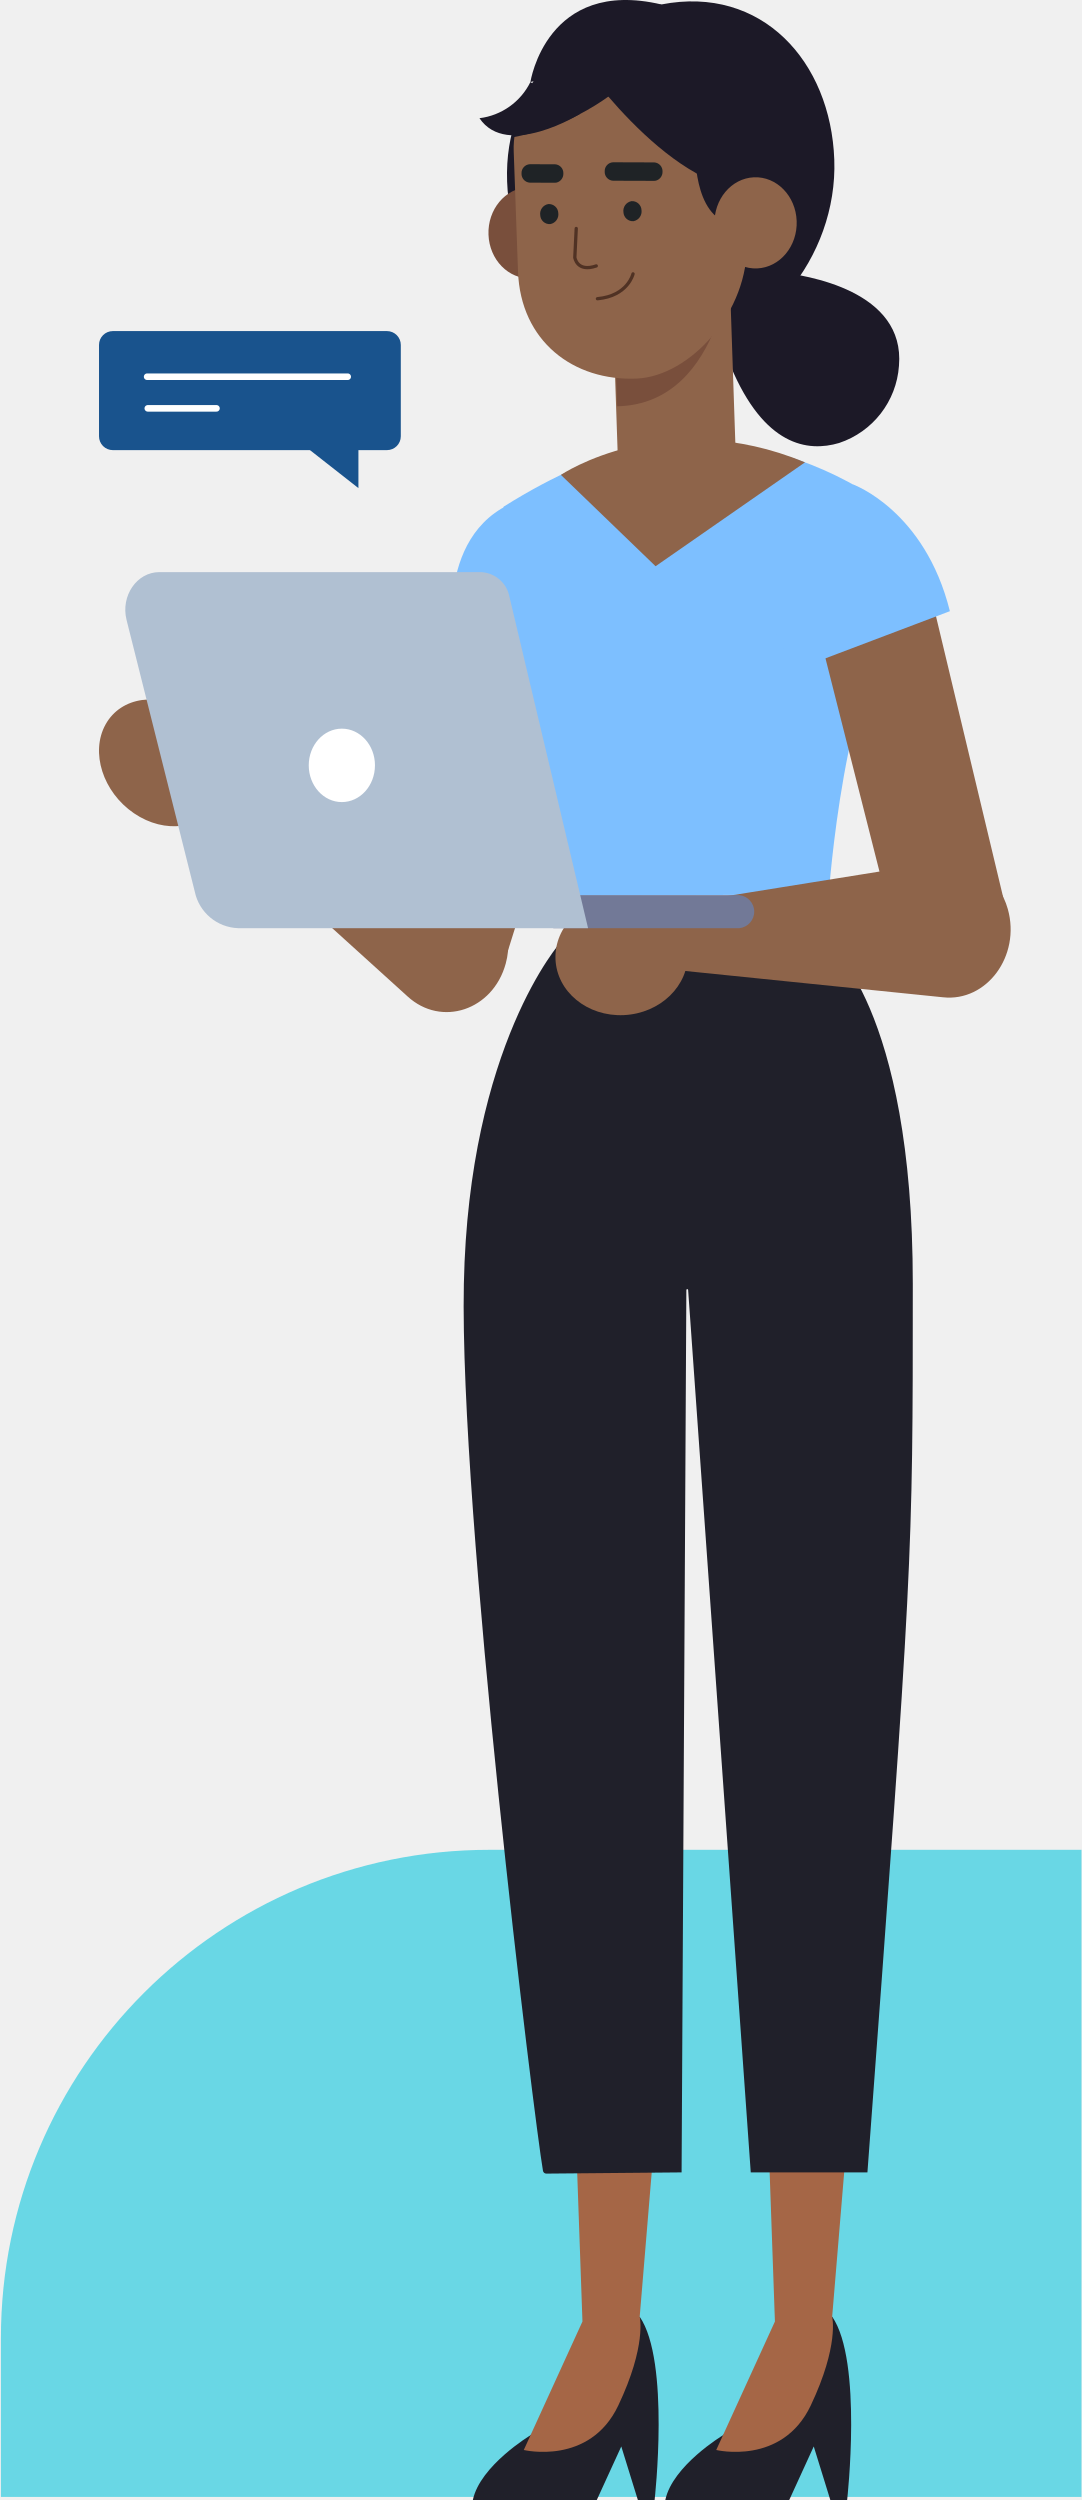
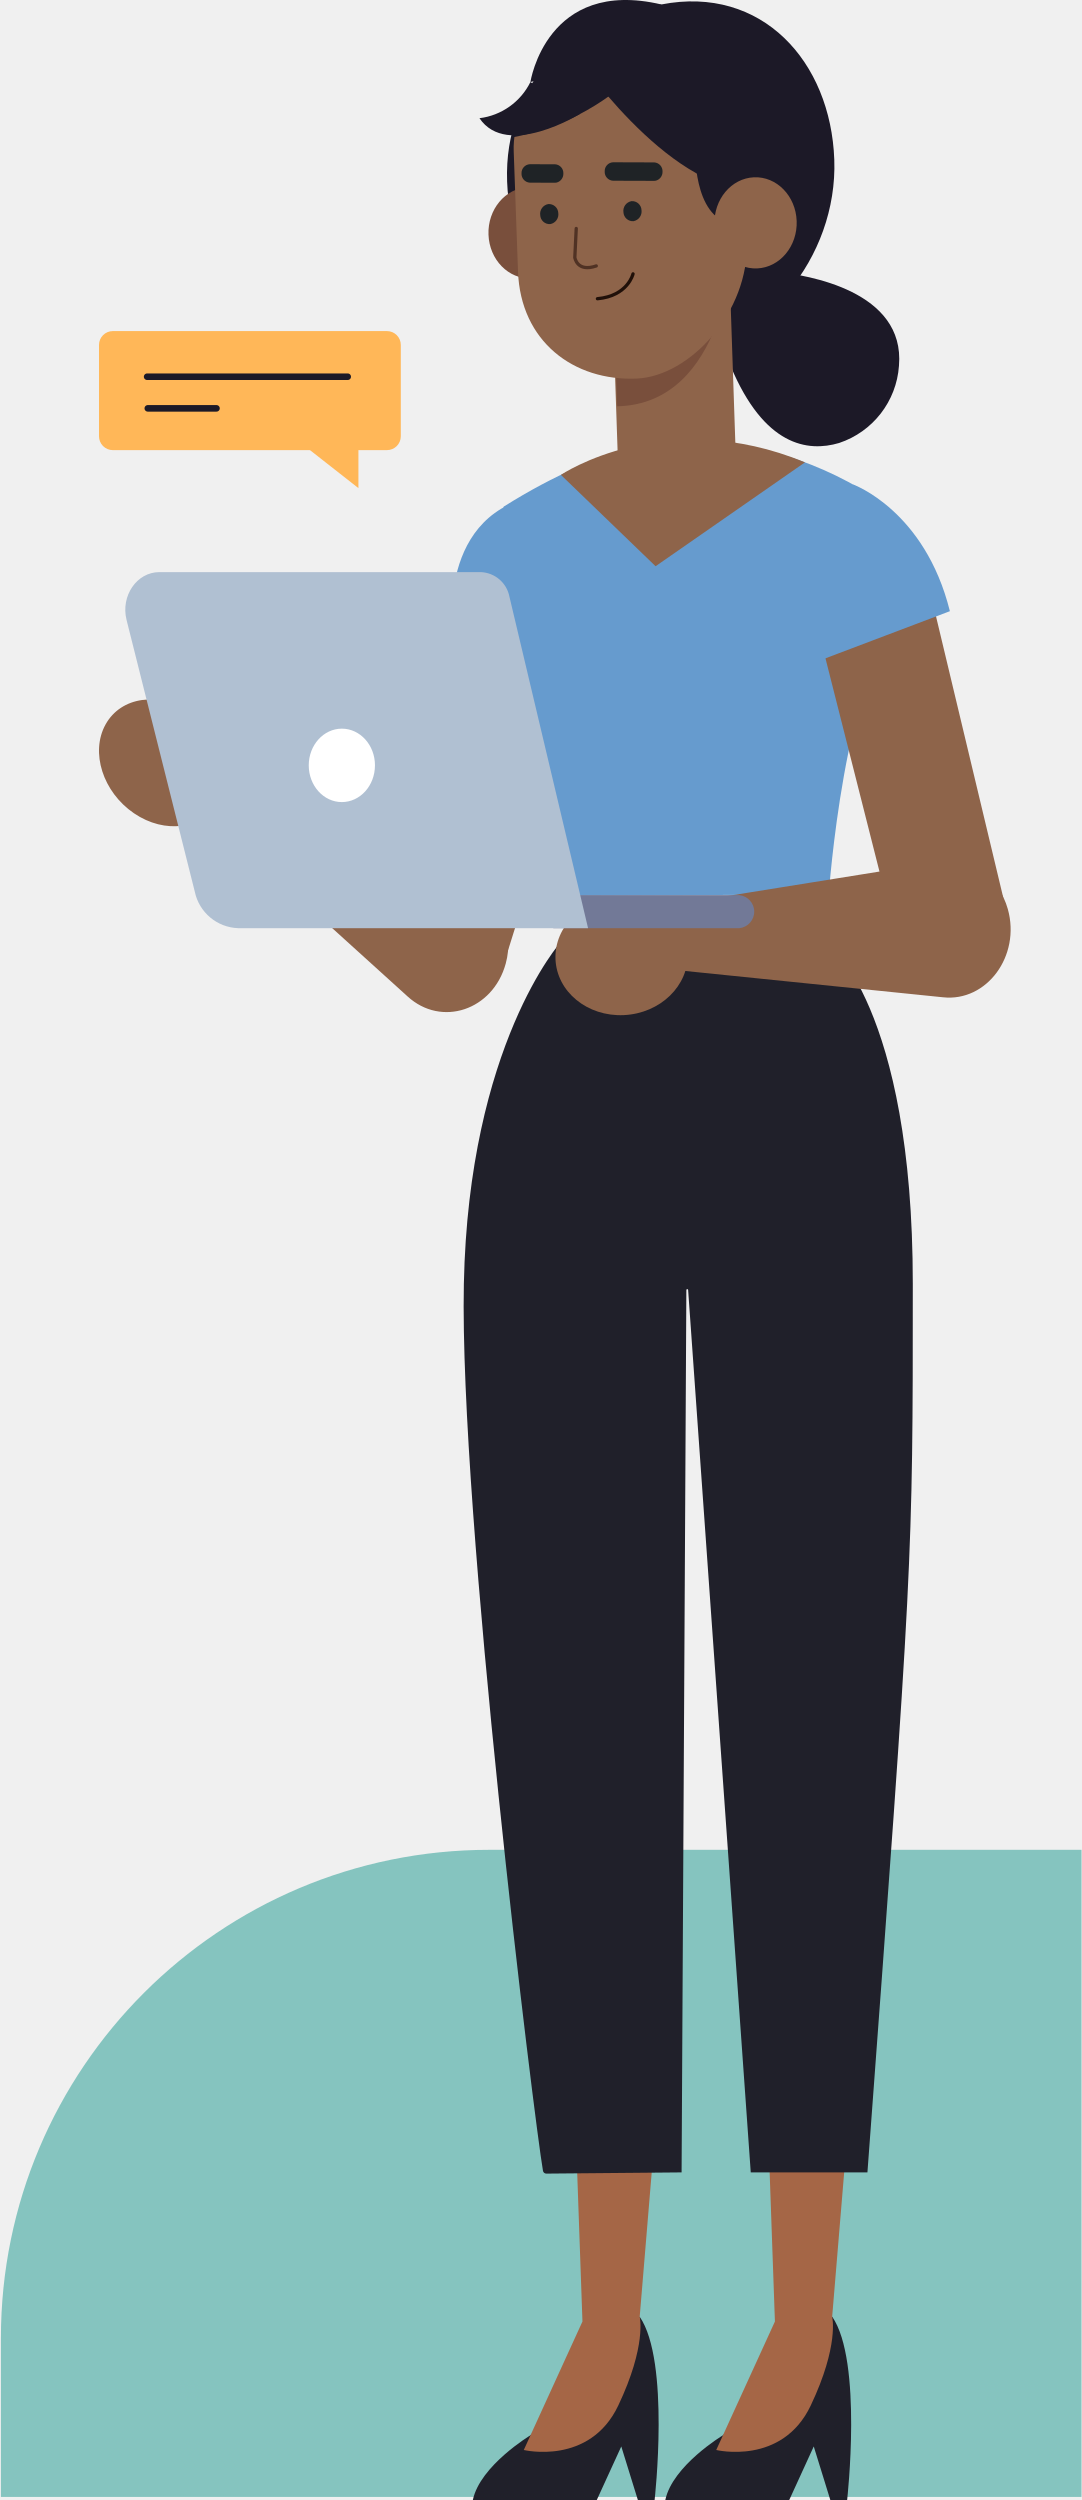
<svg xmlns="http://www.w3.org/2000/svg" width="177.148" height="409.5" viewBox="0 0 177.148 409.5">
  <defs>
    <clipPath id="clip-path">
-       <rect id="Rectangle_456809" data-name="Rectangle 456809" width="149.322" height="409.5" fill="none" />
+       <rect id="Rectángulo_456809" data-name="Rectángulo 456809" width="149.322" height="409.5" fill="none" />
    </clipPath>
  </defs>
-   <g id="img3" transform="translate(-10596 8519.925)">
-     <path id="Path_1000462" data-name="Path 1000462" d="M0,0H177.139V290.585H0Z" transform="translate(10596 -8401.01)" fill="none" />
-     <g id="Group_1180337" data-name="Group 1180337" transform="translate(10612.218 -8465.688)">
-       <path id="Path_1000311" data-name="Path 1000311" d="M6.474,36.6h44.9a2.267,2.267,0,0,0,2.267-2.267V19.373A2.268,2.268,0,0,0,51.377,17.1H6.474a2.267,2.267,0,0,0-2.267,2.268v14.96A2.267,2.267,0,0,0,6.474,36.6" transform="translate(-4.207 -17.105)" fill="#19538d" />
-       <line id="Line_3355" data-name="Line 3355" x1="32.855" transform="translate(7.882 7.471)" fill="none" stroke="#fff" stroke-linecap="round" stroke-linejoin="round" stroke-width="1.076" />
-       <line id="Line_3356" data-name="Line 3356" x1="11.25" transform="translate(7.991 12.652)" fill="none" stroke="#fff" stroke-linecap="round" stroke-linejoin="round" stroke-width="1.076" />
-       <path id="Path_1000312" data-name="Path 1000312" d="M38.592,29.623v8.817L27.353,29.623Z" transform="translate(3.899 -12.722)" fill="#19538d" />
+   <g id="Grupo_1189046" data-name="Grupo 1189046" transform="translate(-10596 8519.925)">
+     <path id="Trazado_1000462" data-name="Trazado 1000462" d="M0,0H177.139V290.585H0Z" transform="translate(10596 -8401.01)" fill="none" />
+     <g id="Grupo_1180337" data-name="Grupo 1180337" transform="translate(10612.218 -8465.688)">
+       <path id="Trazado_1000311" data-name="Trazado 1000311" d="M6.474,36.6h44.9a2.267,2.267,0,0,0,2.267-2.267V19.373A2.268,2.268,0,0,0,51.377,17.1H6.474a2.267,2.267,0,0,0-2.267,2.268v14.96A2.267,2.267,0,0,0,6.474,36.6" transform="translate(-4.207 -17.105)" fill="#ffb758" />
+       <line id="Línea_3355" data-name="Línea 3355" x1="32.855" transform="translate(7.882 7.471)" fill="none" stroke="#1c1927" stroke-linecap="round" stroke-linejoin="round" stroke-width="1.076" />
+       <line id="Línea_3356" data-name="Línea 3356" x1="11.25" transform="translate(7.991 12.652)" fill="none" stroke="#1c1927" stroke-linecap="round" stroke-linejoin="round" stroke-width="1.076" />
+       <path id="Trazado_1000312" data-name="Trazado 1000312" d="M38.592,29.623v8.817L27.353,29.623Z" transform="translate(3.899 -12.722)" fill="#ffb758" />
    </g>
-     <path id="Rectangle_456808" data-name="Rectangle 456808" d="M80,0h97a0,0,0,0,1,0,0V106a0,0,0,0,1,0,0H0a0,0,0,0,1,0,0V80A80,80,0,0,1,80,0Z" transform="translate(10596.148 -8216.925)" fill="#69d7e5" />
-     <g id="Group_1180360" data-name="Group 1180360" transform="translate(10612.218 -8519.925)" clip-path="url(#clip-path)">
-       <path id="Path_1000426" data-name="Path 1000426" d="M39.026,184.816s-8.26,4.974-9.44,10.6h20.3L53.9,186.65l2.715,8.769h2.744s2.575-22.746-2.446-30.022Z" transform="translate(31.649 214.081)" fill="#20202a" />
-       <path id="Path_1000427" data-name="Path 1000427" d="M42.162,152.6l1.066,30.15-9.612,21.046s10.783,2.6,15.473-7.273,3.516-14.553,3.516-14.553l2.446-29.37Z" transform="translate(35.96 197.513)" fill="#a56646" />
-       <path id="Path_1000428" data-name="Path 1000428" d="M54.258,184.816s-8.26,4.974-9.44,10.6h20.3l4.013-8.769,2.715,8.769H74.6s2.575-22.746-2.446-30.022Z" transform="translate(47.943 214.081)" fill="#20202a" />
-       <path id="Path_1000429" data-name="Path 1000429" d="M57.394,152.6l1.066,30.15-9.612,21.046s10.783,2.6,15.473-7.273,3.516-14.553,3.516-14.553l2.446-29.37Z" transform="translate(52.254 197.513)" fill="#a56646" />
-       <path id="Path_1000430" data-name="Path 1000430" d="M28.892,123.264c.8-39.165,15.893-56.019,15.893-56.019H88.357s14.072,10.409,14.072,56.019c0,45.625.008,45.5-7.432,145.535H75.885L65.627,124.253a.145.145,0,1,0-.29.011L64.557,268.8l-22.171.2a.551.551,0,0,1-.538-.482c-1.378-7.9-13.72-107.873-12.956-145.248" transform="translate(30.87 87.038)" fill="#20202a" />
-       <path id="Path_1000431" data-name="Path 1000431" d="M39.057,106.732c.315-.723,1.236,1.826,1.4,1.046L54.78,62.056C56.409,55.518,53.454,36.881,47.336,37c-4.493.087-8.987,9.866-9.63,14.794L24.815,94.941Z" transform="translate(26.545 47.884)" fill="#8e644a" />
-       <path id="Path_1000432" data-name="Path 1000432" d="M54.908,76.217,11.042,52.75,5.961,60.317l38.2,34.617c5.553,5.091,13.991,2.271,16.082-5.373,1.447-5.3-.82-10.972-5.332-13.344" transform="translate(6.377 68.277)" fill="#8e644a" />
-       <path id="Path_1000433" data-name="Path 1000433" d="M50.886,38.778s7.561,10.763,2.639,26.984L28.076,58.13s-2.8-20.408,14.78-22.81Z" transform="translate(29.858 45.716)" fill="#7dbfff" />
-       <path id="Path_1000434" data-name="Path 1000434" d="M1.078,54.021C-1.455,58.58.627,65.1,5.725,68.576s11.284,2.606,13.817-1.953.451-11.075-4.647-14.555S3.612,49.462,1.078,54.021" transform="translate(0 64.636)" fill="#8e644a" />
-       <path id="Path_1000435" data-name="Path 1000435" d="M60.935,31.393S49.67,31.505,32.421,42.38c0,0-3.8,31.265,5.416,43.228l1.32,20.511,46.521-.229S88.258,69.3,97.822,60.051L94.635,41.836a58.6,58.6,0,0,0-33.7-10.444" transform="translate(33.852 40.62)" fill="#7dbfff" />
-       <path id="Path_1000436" data-name="Path 1000436" d="M86.6,99.918c-.1-.794,1.946.748,1.685,0L77.1,53.134c-1.948-6.429-13.8-20.046-18.816-16.157-3.682,2.856-2.471,13.75-.517,18.235L68.85,98.975Z" transform="translate(59.797 46.973)" fill="#8e644a" />
-       <path id="Path_1000437" data-name="Path 1000437" d="M91.654,61.6l-48.2,7.746-.393,9.423,49.129,5.013c7.174.778,12.745-6.794,10.62-14.425v0c-1.474-5.288-6.215-8.585-11.152-7.755" transform="translate(46.059 79.573)" fill="#8e644a" />
-       <path id="Path_1000438" data-name="Path 1000438" d="M67.22,34.6s11.7,4.231,15.8,20.732L58.074,64.781S45.455,49.6,58.819,36.708Z" transform="translate(56.353 44.781)" fill="#7dbfff" />
-       <path id="Path_1000439" data-name="Path 1000439" d="M36.129,74.223c.2,5.348,5.214,9.462,11.2,9.184s10.667-4.836,10.467-10.185-5.214-9.462-11.2-9.187S35.928,68.875,36.129,74.223" transform="translate(38.642 82.868)" fill="#8e644a" />
-       <path id="Path_1000440" data-name="Path 1000440" d="M66.429,69.318H35.952V63.906H66.429a2.721,2.721,0,0,1,0,5.412" transform="translate(38.459 82.717)" fill="#727997" />
-       <path id="Path_1000441" data-name="Path 1000441" d="M77.882,99.167H20.551A7.516,7.516,0,0,1,13.466,93.2L2.287,48.678c-.989-3.935,1.681-7.833,5.367-7.833H60.31A4.967,4.967,0,0,1,65,44.856Z" transform="translate(2.225 52.868)" fill="#b0c0d2" />
-       <path id="Path_1000442" data-name="Path 1000442" d="M27.445,58.034c0,3.32-2.428,6.014-5.423,6.014S16.6,61.354,16.6,58.034s2.428-6.013,5.425-6.013,5.423,2.694,5.423,6.013" transform="translate(17.755 67.333)" fill="#fff" />
-       <path id="Path_1000443" data-name="Path 1000443" d="M59.151,20.127c5.089.523,21.074,3.132,20.031,15.379A14.376,14.376,0,0,1,69.388,48.15c-5.17,1.542-12.292.475-17.756-12.536C43.684,16.7,52.807,18.314,56.34,19.5a12.805,12.805,0,0,0,2.811.622" transform="translate(51.851 24.409)" fill="#1c1927" />
-       <path id="Path_1000444" data-name="Path 1000444" d="M32.309,29.624c.575,16.076,12.8,28.592,27.3,27.954S86.479,42.1,85.9,26.022,74.034-2.6,57.57.6c-14.3,2.774-25.836,12.947-25.261,29.023" transform="translate(34.539 0.129)" fill="#1c1927" />
-       <path id="Path_1000445" data-name="Path 1000445" d="M60.958,51.647,59.784,16.982l-19.3.945L41.66,52.593C41.9,58.5,46.405,63.078,51.735,62.816s9.459-5.261,9.223-11.169" transform="translate(43.309 21.981)" fill="#8e644a" />
-       <path id="Path_1000446" data-name="Path 1000446" d="M60.228,17.663S59.113,43.316,41.264,43.69l-.493-12.8Z" transform="translate(43.614 22.862)" fill="#794f3c" />
-       <path id="Path_1000447" data-name="Path 1000447" d="M36.553,37.169s17.1-11.531,39.983-2.049L52.063,52.135Z" transform="translate(39.102 40.614)" fill="#8e644a" />
-       <path id="Path_1000448" data-name="Path 1000448" d="M44.29,20.537c.147,4.121-2.747,7.594-6.464,7.759s-6.851-3.045-7-7.168,2.747-7.594,6.466-7.757,6.851,3.045,7,7.165" transform="translate(32.97 17.299)" fill="#794f3c" />
-       <path id="Path_1000449" data-name="Path 1000449" d="M52.985,58.16h0c-10.338.454-19.046-6.085-19.455-17.545l-.706-19.708c-.3-8.457,7.708-17.735,12.207-17.933L61.8,7.4c4.5-.2,8.329,3.721,8.509,8.712l.7,19.63C71.42,47.2,61.7,57.777,52.985,58.16" transform="translate(35.103 3.849)" fill="#8e644a" />
-       <path id="Path_1000450" data-name="Path 1000450" d="M41.509,16.191a1.533,1.533,0,0,0,1.645,1.457,1.62,1.62,0,0,0,1.314-1.824,1.533,1.533,0,0,0-1.645-1.457,1.62,1.62,0,0,0-1.314,1.824" transform="translate(44.393 18.582)" fill="#1f2326" />
-       <path id="Path_1000451" data-name="Path 1000451" d="M34.923,16.4a1.533,1.533,0,0,0,1.645,1.457,1.62,1.62,0,0,0,1.314-1.824,1.533,1.533,0,0,0-1.645-1.457A1.62,1.62,0,0,0,34.923,16.4" transform="translate(37.348 18.85)" fill="#1f2326" />
-       <path id="Path_1000452" data-name="Path 1000452" d="M37.888,16.312l-.232,4.747s.342,2.485,3.512,1.386" transform="translate(40.281 21.113)" fill="none" stroke="#503224" stroke-linecap="round" stroke-linejoin="round" stroke-width="0.542" />
-       <path id="Path_1000453" data-name="Path 1000453" d="M48.4,14.6a1.222,1.222,0,0,1-.275.03l-6.745-.021a1.443,1.443,0,0,1-1.36-1.517,1.443,1.443,0,0,1,1.368-1.507l6.745.021a1.447,1.447,0,0,1,1.36,1.517A1.484,1.484,0,0,1,48.4,14.6" transform="translate(42.812 14.995)" fill="#1f2326" />
-       <path id="Path_1000454" data-name="Path 1000454" d="M39.2,14.729a1.222,1.222,0,0,1-.275.03L34.8,14.747a1.446,1.446,0,0,1-1.362-1.517,1.444,1.444,0,0,1,1.368-1.507l4.123.011a1.448,1.448,0,0,1,1.362,1.517A1.484,1.484,0,0,1,39.2,14.729" transform="translate(35.77 15.174)" fill="#1f2326" />
-       <path id="Path_1000455" data-name="Path 1000455" d="M37.582,6.985S52.7,29.637,67.049,29.653c0,0,7.343-14.835-5.017-23.967S39.894,4.172,39.894,4.172Z" transform="translate(40.202 1.548)" fill="#1c1927" />
-       <path id="Path_1000456" data-name="Path 1000456" d="M53,8.749A39.466,39.466,0,0,1,32.779,19.276S34.78,4.895,46,2.474Z" transform="translate(35.064 3.202)" fill="#1c1927" />
-       <path id="Path_1000457" data-name="Path 1000457" d="M47.187,10.589s-.459,11.318,6.048,12.378l.871-10.288Z" transform="translate(50.469 13.706)" fill="#1c1927" />
-       <path id="Path_1000458" data-name="Path 1000458" d="M62.175,19.827c.147,4.121-2.747,7.594-6.464,7.759s-6.851-3.047-7-7.168,2.747-7.594,6.464-7.757,6.853,3.045,7,7.165" transform="translate(52.102 16.38)" fill="#8e644a" />
-       <path id="Path_1000459" data-name="Path 1000459" d="M45.276,19.553s-.83,3.616-5.83,4.07" transform="translate(42.196 25.308)" fill="none" stroke="#503224" stroke-linecap="round" stroke-linejoin="round" stroke-width="0.542" />
-       <path id="Path_1000460" data-name="Path 1000460" d="M46.616,11.055s-11.98,7.452-16.506.727a10.763,10.763,0,0,0,8.345-5.926Z" transform="translate(32.209 7.58)" fill="#1c1927" />
-       <path id="Path_1000461" data-name="Path 1000461" d="M34.142,13.436S36.744-3.694,55.586.73L54.067,8.482Z" transform="translate(36.522 0)" fill="#1c1927" />
+     <path id="Rectángulo_456808" data-name="Rectángulo 456808" d="M80,0h97a0,0,0,0,1,0,0V106a0,0,0,0,1,0,0H0a0,0,0,0,1,0,0V80A80,80,0,0,1,80,0Z" transform="translate(10596.148 -8216.925)" fill="#85c4bf" />
+     <g id="Grupo_1180360" data-name="Grupo 1180360" transform="translate(10612.218 -8519.925)" clip-path="url(#clip-path)">
+       <path id="Trazado_1000426" data-name="Trazado 1000426" d="M39.026,184.816s-8.26,4.974-9.44,10.6h20.3L53.9,186.65l2.715,8.769h2.744s2.575-22.746-2.446-30.022Z" transform="translate(31.649 214.081)" fill="#20202a" />
+       <path id="Trazado_1000427" data-name="Trazado 1000427" d="M42.162,152.6l1.066,30.15-9.612,21.046s10.783,2.6,15.473-7.273,3.516-14.553,3.516-14.553l2.446-29.37Z" transform="translate(35.96 197.513)" fill="#a56646" />
+       <path id="Trazado_1000428" data-name="Trazado 1000428" d="M54.258,184.816s-8.26,4.974-9.44,10.6h20.3l4.013-8.769,2.715,8.769H74.6s2.575-22.746-2.446-30.022Z" transform="translate(47.943 214.081)" fill="#20202a" />
+       <path id="Trazado_1000429" data-name="Trazado 1000429" d="M57.394,152.6l1.066,30.15-9.612,21.046s10.783,2.6,15.473-7.273,3.516-14.553,3.516-14.553l2.446-29.37Z" transform="translate(52.254 197.513)" fill="#a56646" />
+       <path id="Trazado_1000430" data-name="Trazado 1000430" d="M28.892,123.264c.8-39.165,15.893-56.019,15.893-56.019H88.357s14.072,10.409,14.072,56.019c0,45.625.008,45.5-7.432,145.535H75.885L65.627,124.253a.145.145,0,1,0-.29.011L64.557,268.8l-22.171.2a.551.551,0,0,1-.538-.482c-1.378-7.9-13.72-107.873-12.956-145.248" transform="translate(30.87 87.038)" fill="#20202a" />
+       <path id="Trazado_1000431" data-name="Trazado 1000431" d="M39.057,106.732c.315-.723,1.236,1.826,1.4,1.046L54.78,62.056C56.409,55.518,53.454,36.881,47.336,37c-4.493.087-8.987,9.866-9.63,14.794L24.815,94.941Z" transform="translate(26.545 47.884)" fill="#8e644a" />
+       <path id="Trazado_1000432" data-name="Trazado 1000432" d="M54.908,76.217,11.042,52.75,5.961,60.317l38.2,34.617c5.553,5.091,13.991,2.271,16.082-5.373,1.447-5.3-.82-10.972-5.332-13.344" transform="translate(6.377 68.277)" fill="#8e644a" />
+       <path id="Trazado_1000433" data-name="Trazado 1000433" d="M50.886,38.778s7.561,10.763,2.639,26.984L28.076,58.13s-2.8-20.408,14.78-22.81Z" transform="translate(29.858 45.716)" fill="#669bce" />
+       <path id="Trazado_1000434" data-name="Trazado 1000434" d="M1.078,54.021C-1.455,58.58.627,65.1,5.725,68.576s11.284,2.606,13.817-1.953.451-11.075-4.647-14.555S3.612,49.462,1.078,54.021" transform="translate(0 64.636)" fill="#8e644a" />
+       <path id="Trazado_1000435" data-name="Trazado 1000435" d="M60.935,31.393S49.67,31.505,32.421,42.38c0,0-3.8,31.265,5.416,43.228l1.32,20.511,46.521-.229S88.258,69.3,97.822,60.051L94.635,41.836a58.6,58.6,0,0,0-33.7-10.444" transform="translate(33.852 40.62)" fill="#669bce" />
+       <path id="Trazado_1000436" data-name="Trazado 1000436" d="M86.6,99.918c-.1-.794,1.946.748,1.685,0L77.1,53.134c-1.948-6.429-13.8-20.046-18.816-16.157-3.682,2.856-2.471,13.75-.517,18.235L68.85,98.975Z" transform="translate(59.797 46.973)" fill="#8e644a" />
+       <path id="Trazado_1000437" data-name="Trazado 1000437" d="M91.654,61.6l-48.2,7.746-.393,9.423,49.129,5.013c7.174.778,12.745-6.794,10.62-14.425v0c-1.474-5.288-6.215-8.585-11.152-7.755" transform="translate(46.059 79.573)" fill="#8e644a" />
+       <path id="Trazado_1000438" data-name="Trazado 1000438" d="M67.22,34.6s11.7,4.231,15.8,20.732L58.074,64.781S45.455,49.6,58.819,36.708Z" transform="translate(56.353 44.781)" fill="#669bce" />
+       <path id="Trazado_1000439" data-name="Trazado 1000439" d="M36.129,74.223c.2,5.348,5.214,9.462,11.2,9.184s10.667-4.836,10.467-10.185-5.214-9.462-11.2-9.187S35.928,68.875,36.129,74.223" transform="translate(38.642 82.868)" fill="#8e644a" />
+       <path id="Trazado_1000440" data-name="Trazado 1000440" d="M66.429,69.318H35.952V63.906H66.429a2.721,2.721,0,0,1,0,5.412" transform="translate(38.459 82.717)" fill="#727997" />
+       <path id="Trazado_1000441" data-name="Trazado 1000441" d="M77.882,99.167H20.551A7.516,7.516,0,0,1,13.466,93.2L2.287,48.678c-.989-3.935,1.681-7.833,5.367-7.833H60.31A4.967,4.967,0,0,1,65,44.856Z" transform="translate(2.225 52.868)" fill="#b0c0d2" />
+       <path id="Trazado_1000442" data-name="Trazado 1000442" d="M27.445,58.034c0,3.32-2.428,6.014-5.423,6.014S16.6,61.354,16.6,58.034s2.428-6.013,5.425-6.013,5.423,2.694,5.423,6.013" transform="translate(17.755 67.333)" fill="#fff" />
+       <path id="Trazado_1000443" data-name="Trazado 1000443" d="M59.151,20.127c5.089.523,21.074,3.132,20.031,15.379A14.376,14.376,0,0,1,69.388,48.15c-5.17,1.542-12.292.475-17.756-12.536C43.684,16.7,52.807,18.314,56.34,19.5a12.805,12.805,0,0,0,2.811.622" transform="translate(51.851 24.409)" fill="#1c1927" />
+       <path id="Trazado_1000444" data-name="Trazado 1000444" d="M32.309,29.624c.575,16.076,12.8,28.592,27.3,27.954S86.479,42.1,85.9,26.022,74.034-2.6,57.57.6c-14.3,2.774-25.836,12.947-25.261,29.023" transform="translate(34.539 0.129)" fill="#1c1927" />
+       <path id="Trazado_1000445" data-name="Trazado 1000445" d="M60.958,51.647,59.784,16.982l-19.3.945L41.66,52.593C41.9,58.5,46.405,63.078,51.735,62.816s9.459-5.261,9.223-11.169" transform="translate(43.309 21.981)" fill="#8e644a" />
+       <path id="Trazado_1000446" data-name="Trazado 1000446" d="M60.228,17.663S59.113,43.316,41.264,43.69l-.493-12.8Z" transform="translate(43.614 22.862)" fill="#794f3c" />
+       <path id="Trazado_1000447" data-name="Trazado 1000447" d="M36.553,37.169s17.1-11.531,39.983-2.049L52.063,52.135Z" transform="translate(39.102 40.614)" fill="#8e644a" />
+       <path id="Trazado_1000448" data-name="Trazado 1000448" d="M44.29,20.537c.147,4.121-2.747,7.594-6.464,7.759s-6.851-3.045-7-7.168,2.747-7.594,6.466-7.757,6.851,3.045,7,7.165" transform="translate(32.97 17.299)" fill="#794f3c" />
+       <path id="Trazado_1000449" data-name="Trazado 1000449" d="M52.985,58.16h0c-10.338.454-19.046-6.085-19.455-17.545l-.706-19.708c-.3-8.457,7.708-17.735,12.207-17.933L61.8,7.4c4.5-.2,8.329,3.721,8.509,8.712l.7,19.63C71.42,47.2,61.7,57.777,52.985,58.16" transform="translate(35.103 3.849)" fill="#8e644a" />
+       <path id="Trazado_1000450" data-name="Trazado 1000450" d="M41.509,16.191a1.533,1.533,0,0,0,1.645,1.457,1.62,1.62,0,0,0,1.314-1.824,1.533,1.533,0,0,0-1.645-1.457,1.62,1.62,0,0,0-1.314,1.824" transform="translate(44.393 18.582)" fill="#1f2326" />
+       <path id="Trazado_1000451" data-name="Trazado 1000451" d="M34.923,16.4a1.533,1.533,0,0,0,1.645,1.457,1.62,1.62,0,0,0,1.314-1.824,1.533,1.533,0,0,0-1.645-1.457A1.62,1.62,0,0,0,34.923,16.4" transform="translate(37.348 18.85)" fill="#1f2326" />
+       <path id="Trazado_1000452" data-name="Trazado 1000452" d="M37.888,16.312l-.232,4.747s.342,2.485,3.512,1.386" transform="translate(40.281 21.113)" fill="none" stroke="#503224" stroke-linecap="round" stroke-linejoin="round" stroke-width="0.542" />
+       <path id="Trazado_1000453" data-name="Trazado 1000453" d="M48.4,14.6a1.222,1.222,0,0,1-.275.03l-6.745-.021a1.443,1.443,0,0,1-1.36-1.517,1.443,1.443,0,0,1,1.368-1.507l6.745.021a1.447,1.447,0,0,1,1.36,1.517A1.484,1.484,0,0,1,48.4,14.6" transform="translate(42.812 14.995)" fill="#1f2326" />
+       <path id="Trazado_1000454" data-name="Trazado 1000454" d="M39.2,14.729a1.222,1.222,0,0,1-.275.03L34.8,14.747a1.446,1.446,0,0,1-1.362-1.517,1.444,1.444,0,0,1,1.368-1.507l4.123.011a1.448,1.448,0,0,1,1.362,1.517A1.484,1.484,0,0,1,39.2,14.729" transform="translate(35.77 15.174)" fill="#1f2326" />
+       <path id="Trazado_1000455" data-name="Trazado 1000455" d="M37.582,6.985S52.7,29.637,67.049,29.653c0,0,7.343-14.835-5.017-23.967S39.894,4.172,39.894,4.172Z" transform="translate(40.202 1.548)" fill="#1c1927" />
+       <path id="Trazado_1000456" data-name="Trazado 1000456" d="M53,8.749A39.466,39.466,0,0,1,32.779,19.276S34.78,4.895,46,2.474Z" transform="translate(35.064 3.202)" fill="#1c1927" />
+       <path id="Trazado_1000457" data-name="Trazado 1000457" d="M47.187,10.589s-.459,11.318,6.048,12.378l.871-10.288Z" transform="translate(50.469 13.706)" fill="#1c1927" />
+       <path id="Trazado_1000458" data-name="Trazado 1000458" d="M62.175,19.827c.147,4.121-2.747,7.594-6.464,7.759s-6.851-3.047-7-7.168,2.747-7.594,6.464-7.757,6.853,3.045,7,7.165" transform="translate(52.102 16.38)" fill="#8e644a" />
+       <path id="Trazado_1000459" data-name="Trazado 1000459" d="M45.276,19.553s-.83,3.616-5.83,4.07" transform="translate(42.196 25.308)" fill="none" stroke="#201009" stroke-linecap="round" stroke-linejoin="round" stroke-width="0.542" />
+       <path id="Trazado_1000460" data-name="Trazado 1000460" d="M46.616,11.055s-11.98,7.452-16.506.727a10.763,10.763,0,0,0,8.345-5.926Z" transform="translate(32.209 7.58)" fill="#1c1927" />
+       <path id="Trazado_1000461" data-name="Trazado 1000461" d="M34.142,13.436S36.744-3.694,55.586.73L54.067,8.482Z" transform="translate(36.522 0)" fill="#1c1927" />
    </g>
  </g>
</svg>
